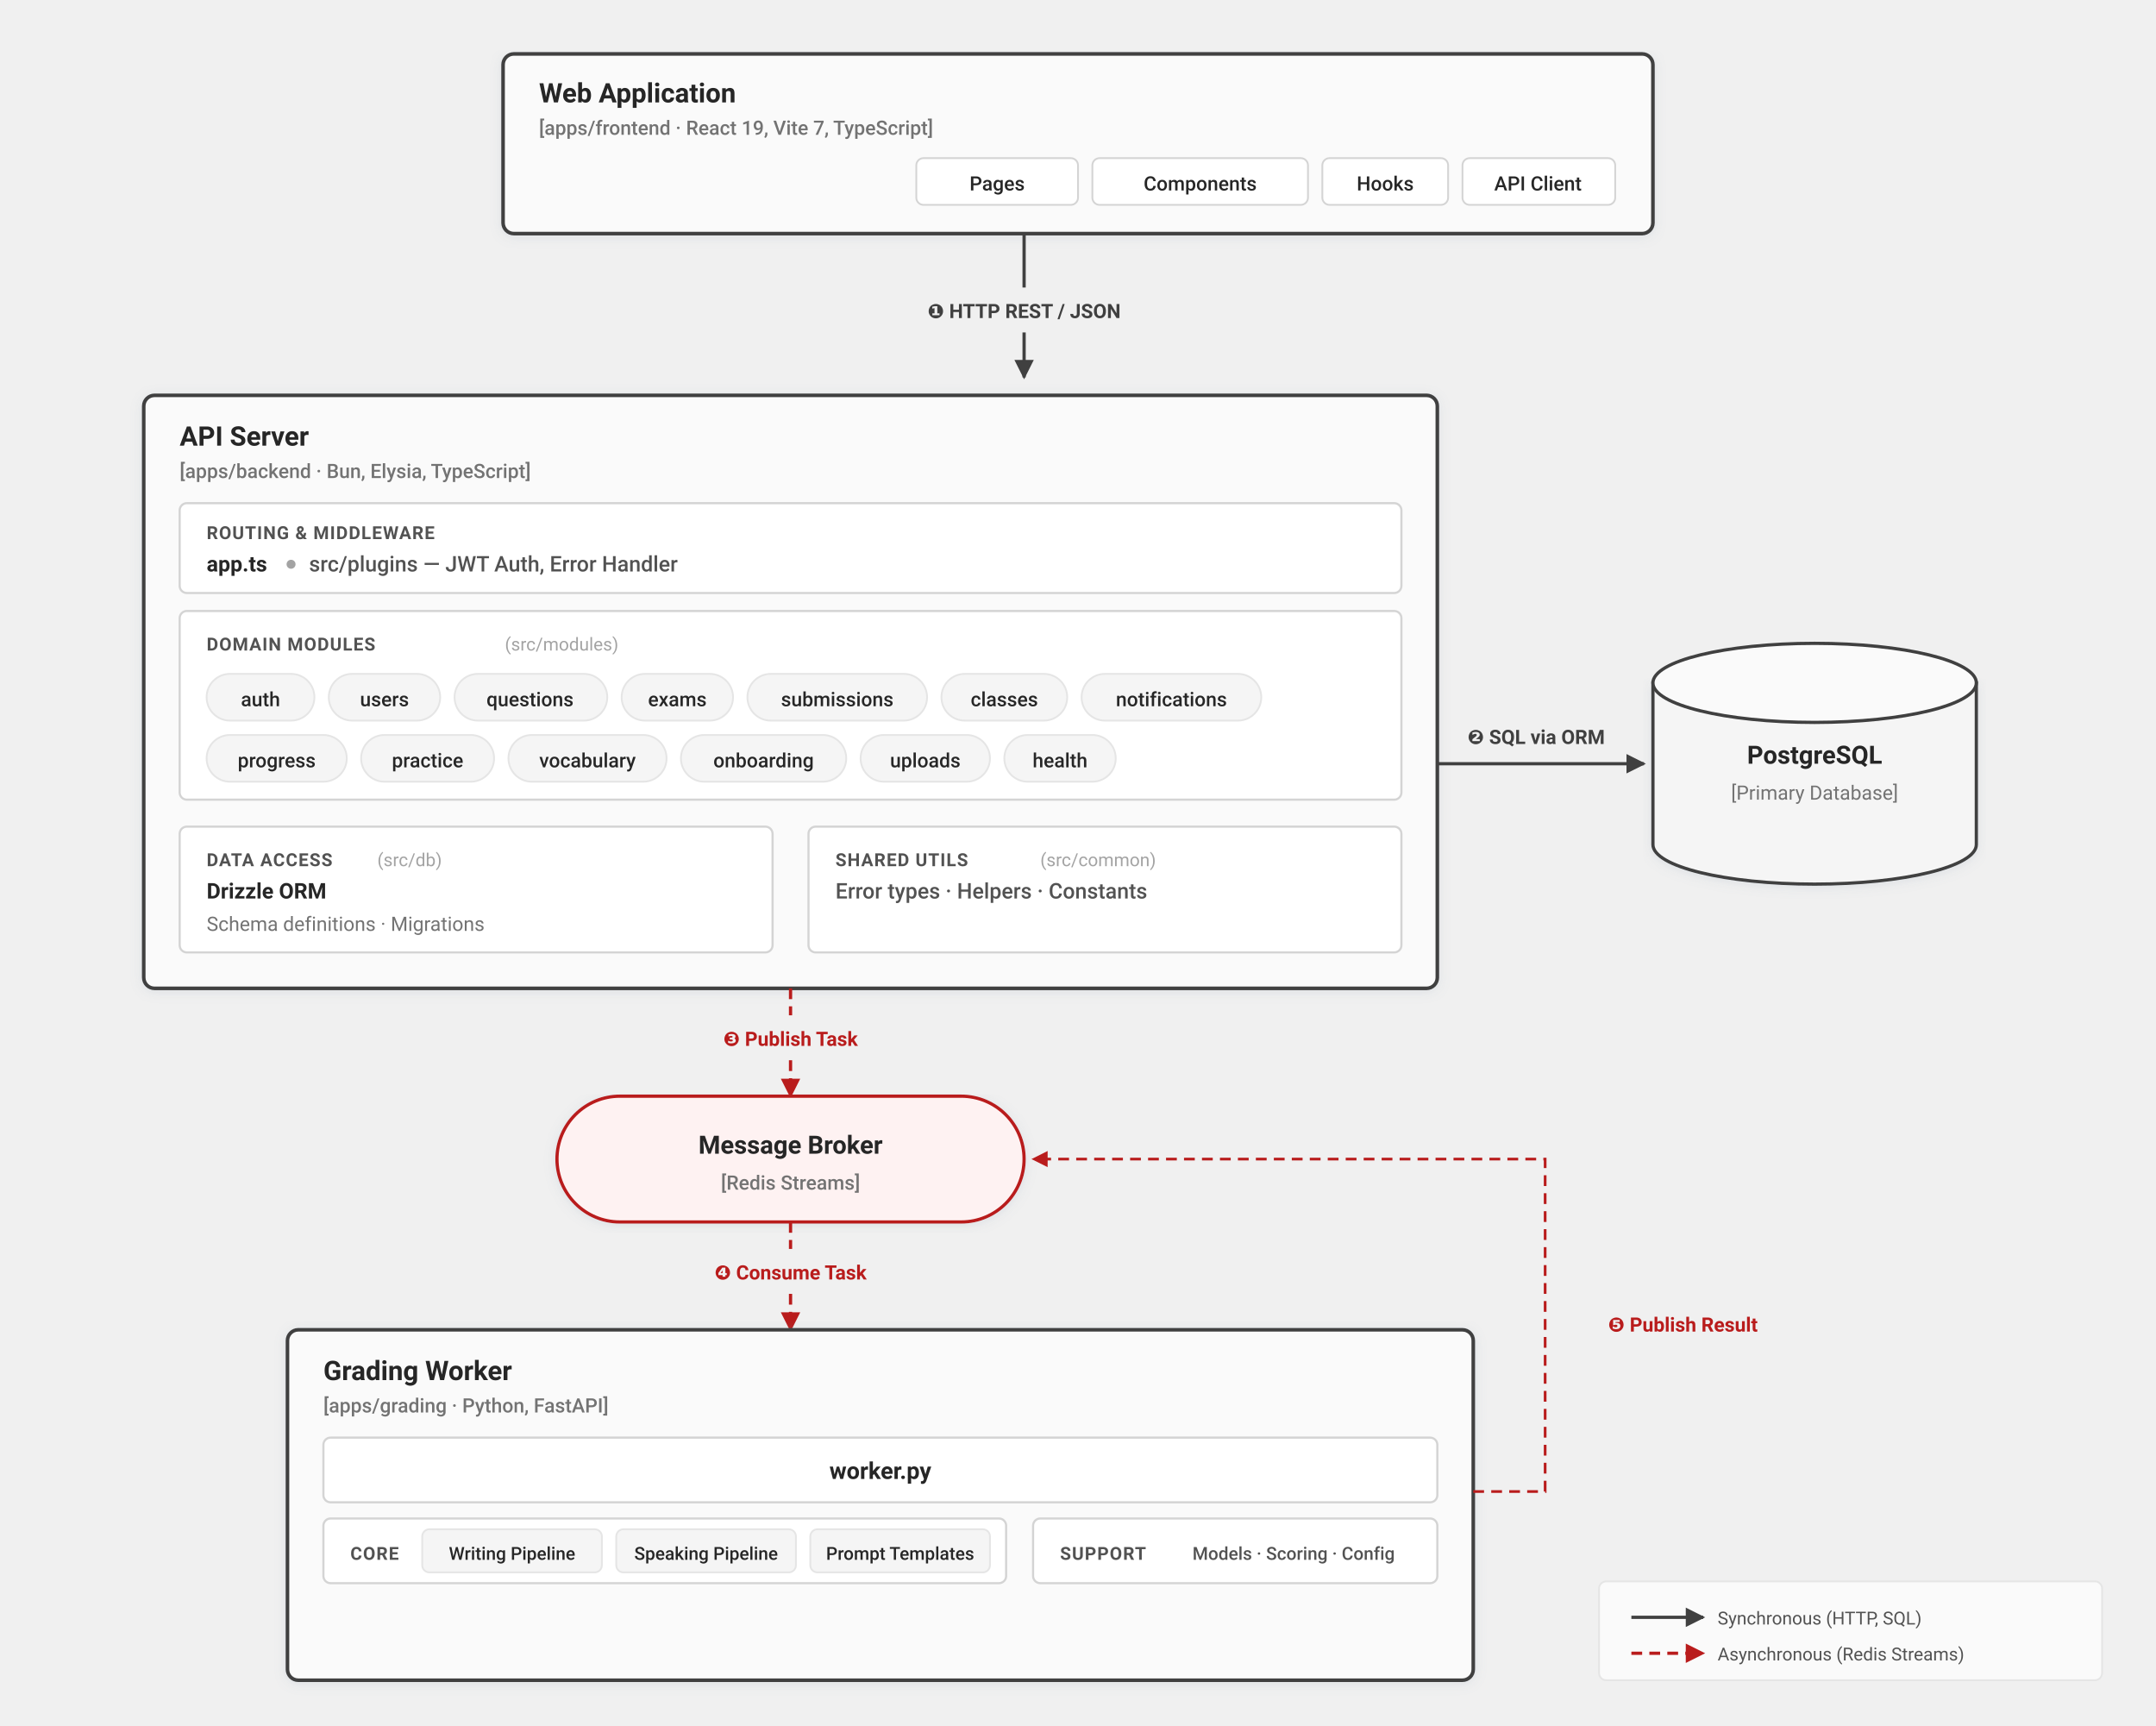
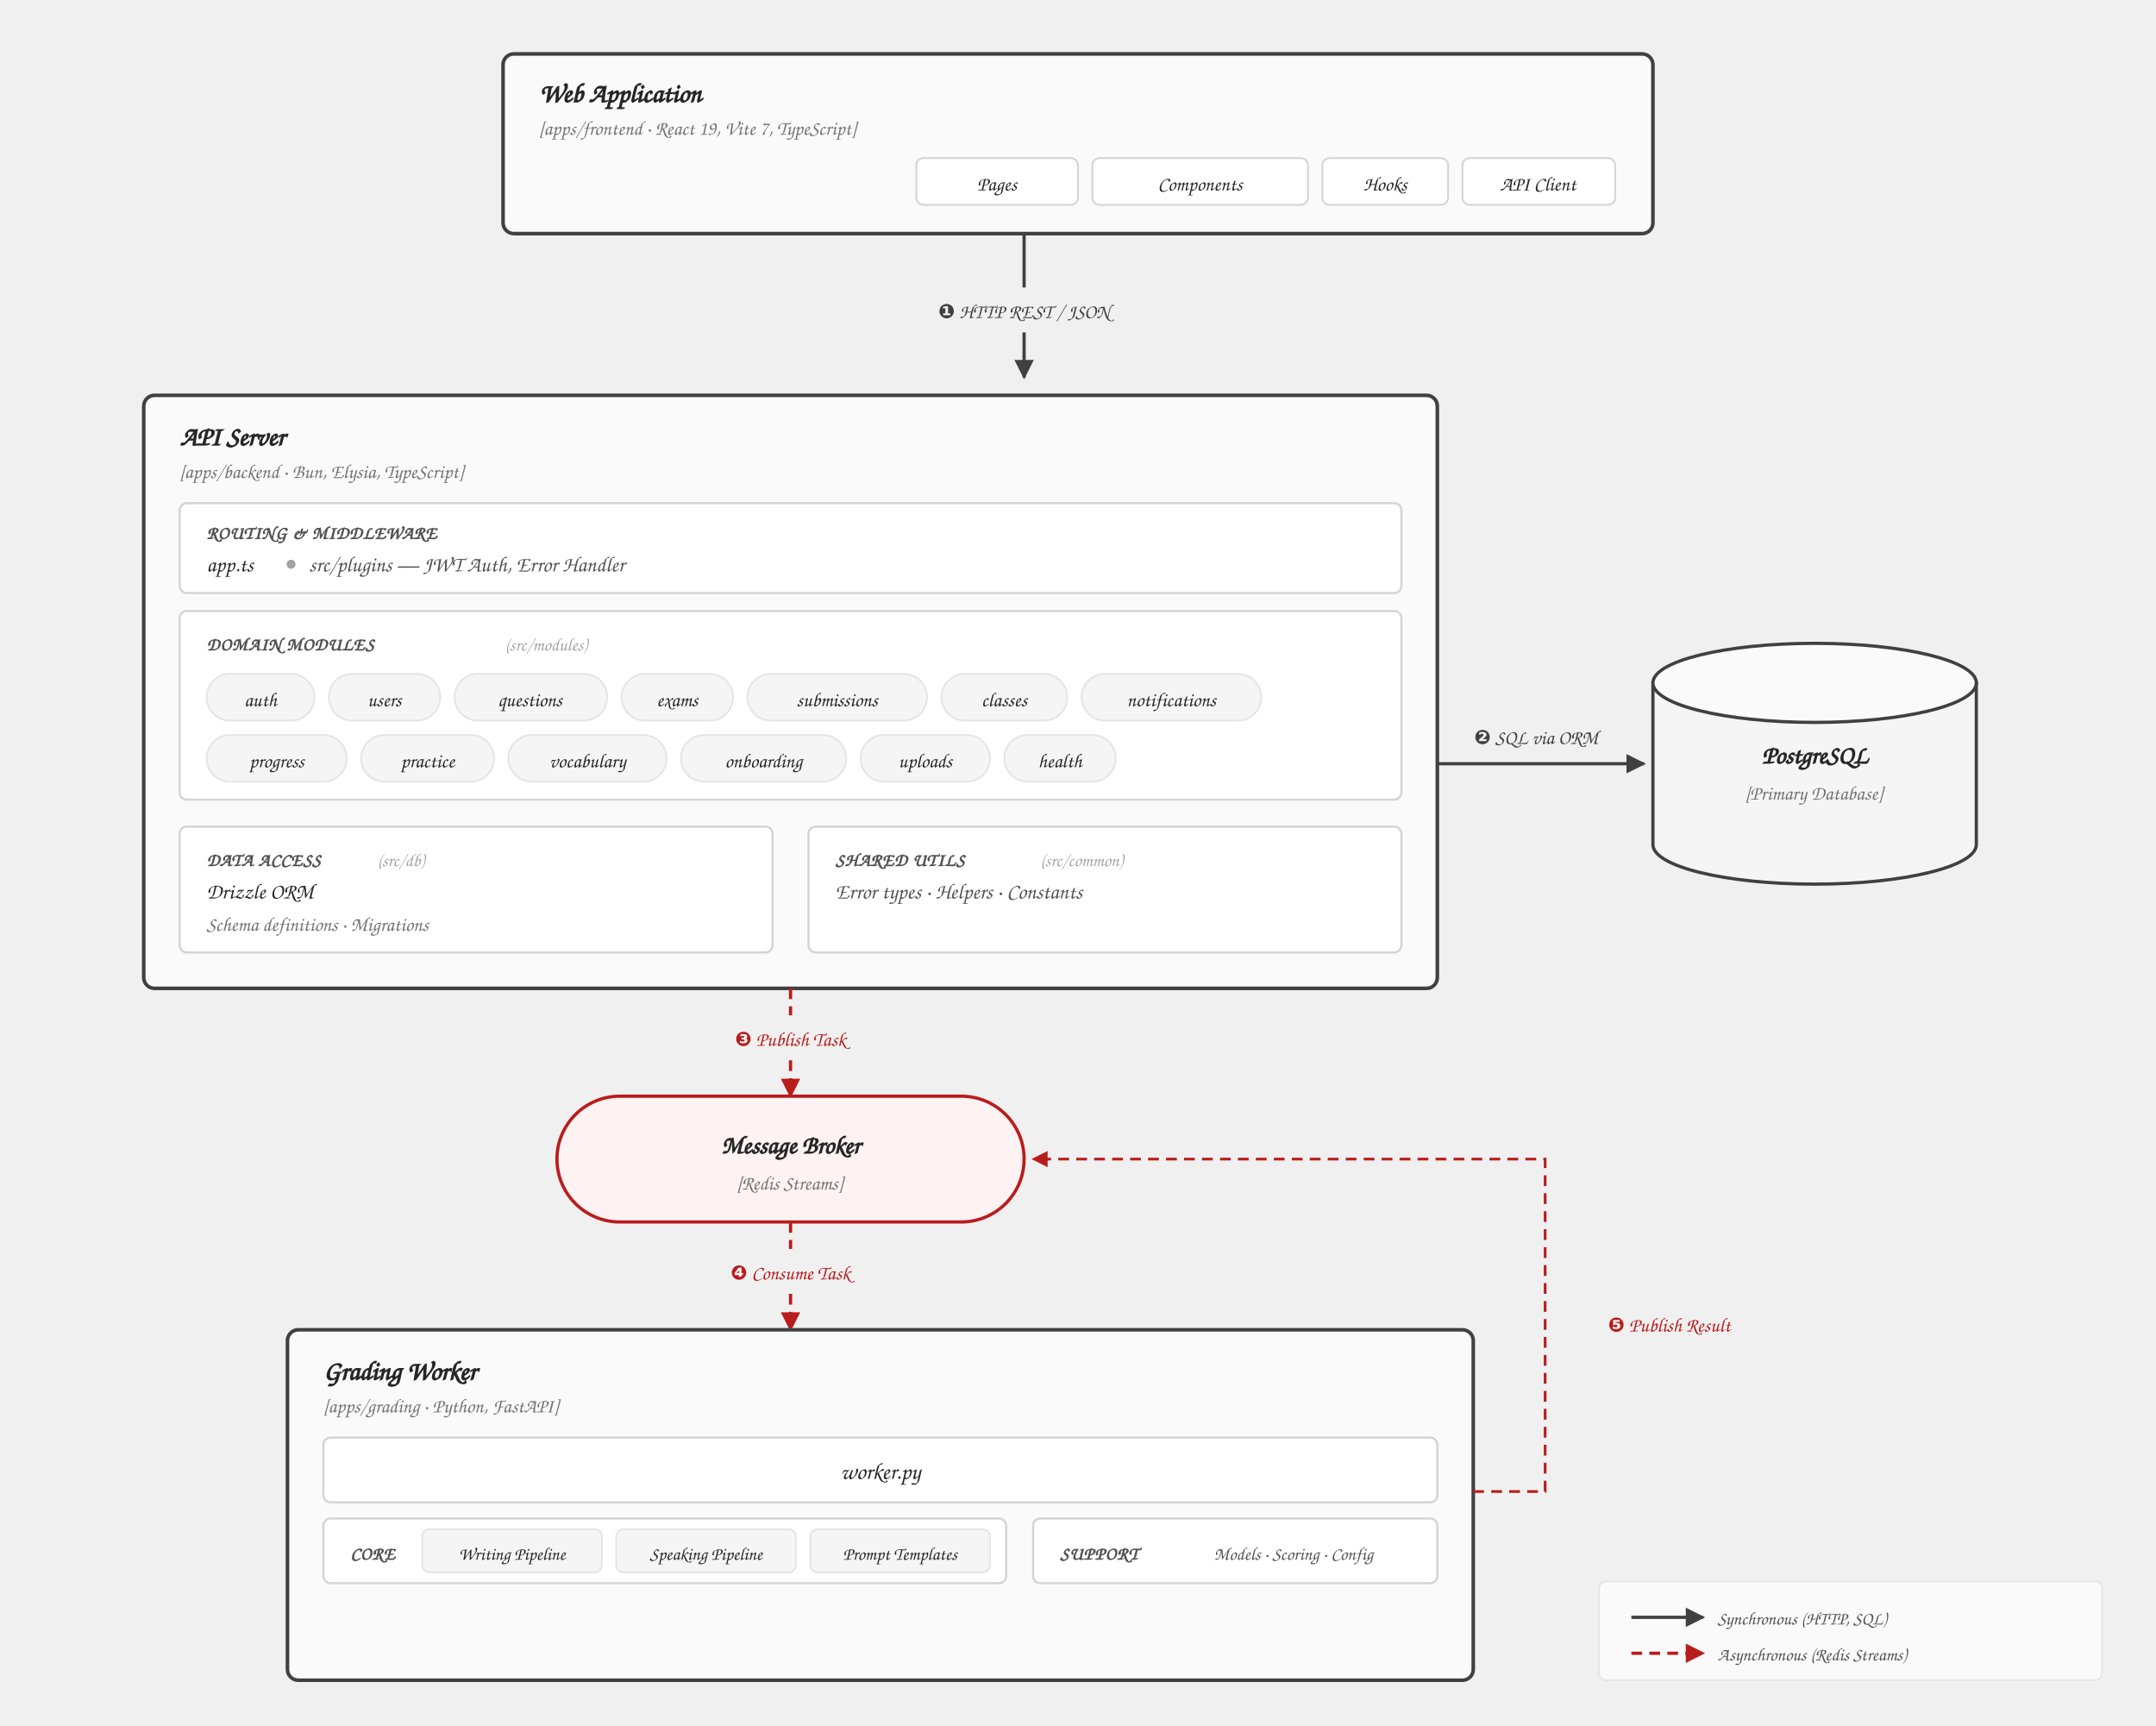
- <svg xmlns="http://www.w3.org/2000/svg" viewBox="0 0 1200 960" width="100%" height="100%" style="background-color: #ffffff; font-family: system-ui, -apple-system, BlinkMacSystemFont, 'Segoe UI', Roboto, sans-serif;">
+ <svg xmlns="http://www.w3.org/2000/svg" viewBox="0 0 1200 960" width="100%" height="100%" style="background-color: #ffffff;">
+   <style>
+     @font-face { font-family: 'Comic Shanns'; src: url('https://excalidraw.nyc3.cdn.digitaloceanspaces.com/oss/fonts/ComicShanns/ComicShanns-Regular-279a7b317d12eb88de06167bd672b4b4.woff2') format('woff2'); }
+     text { font-family: 'Comic Shanns', cursive; }
+   </style>
  <defs>
    <marker id="a-sync" viewBox="0 0 10 10" refX="9" refY="5" markerWidth="6" markerHeight="6" orient="auto">
      <path d="M 0 0 L 10 5 L 0 10 z" fill="#404040" />
    </marker>
    <marker id="a-async" viewBox="0 0 10 10" refX="9" refY="5" markerWidth="6" markerHeight="6" orient="auto">
      <path d="M 0 0 L 10 5 L 0 10 z" fill="#b91c1c" />
    </marker>
-     <filter id="sh" x="-3%" y="-3%" width="106%" height="112%">
-       <feDropShadow dx="0" dy="1" stdDeviation="3" flood-color="#94a3b8" flood-opacity="0.2" />
-     </filter>
  </defs>
-   <rect x="280" y="30" width="640" height="100" rx="6" fill="#fafafa" stroke="#404040" stroke-width="2" filter="url(#sh)" />
+   <rect x="280" y="30" width="640" height="100" rx="6" fill="#fafafa" stroke="#404040" stroke-width="2" />
  <text x="300" y="57" font-weight="700" font-size="15" fill="#262626">Web Application</text>
  <text x="300" y="75" font-size="11" font-weight="500" fill="#737373">[apps/frontend · React 19, Vite 7, TypeScript]</text>
  <rect x="510" y="88" width="90" height="26" rx="4" fill="#ffffff" stroke="#d4d4d4" stroke-width="1" />
  <text x="555" y="106" font-size="11" font-weight="500" fill="#262626" text-anchor="middle">Pages</text>
  <rect x="608" y="88" width="120" height="26" rx="4" fill="#ffffff" stroke="#d4d4d4" stroke-width="1" />
  <text x="668" y="106" font-size="11" font-weight="500" fill="#262626" text-anchor="middle">Components</text>
  <rect x="736" y="88" width="70" height="26" rx="4" fill="#ffffff" stroke="#d4d4d4" stroke-width="1" />
  <text x="771" y="106" font-size="11" font-weight="500" fill="#262626" text-anchor="middle">Hooks</text>
  <rect x="814" y="88" width="85" height="26" rx="4" fill="#ffffff" stroke="#d4d4d4" stroke-width="1" />
  <text x="856" y="106" font-size="11" font-weight="500" fill="#262626" text-anchor="middle">API Client</text>
  <path d="M 570 130 L 570 160" fill="none" stroke="#404040" stroke-width="1.8" />
  <text x="570" y="177" font-size="11" font-weight="600" fill="#404040" text-anchor="middle">❶  HTTP REST / JSON</text>
  <path d="M 570 185 L 570 210" fill="none" stroke="#404040" stroke-width="1.8" marker-end="url(#a-sync)" />
-   <rect x="80" y="220" width="720" height="330" rx="6" fill="#fafafa" stroke="#404040" stroke-width="2" filter="url(#sh)" />
+   <rect x="80" y="220" width="720" height="330" rx="6" fill="#fafafa" stroke="#404040" stroke-width="2" />
  <text x="100" y="248" font-weight="700" font-size="15" fill="#262626">API Server</text>
  <text x="100" y="266" font-size="11" font-weight="500" fill="#737373">[apps/backend · Bun, Elysia, TypeScript]</text>
  <rect x="100" y="280" width="680" height="50" rx="4" fill="#ffffff" stroke="#d4d4d4" stroke-width="1.2" />
  <text x="115" y="300" font-size="10" font-weight="700" fill="#525252" letter-spacing="0.5">ROUTING &amp; MIDDLEWARE</text>
  <text x="115" y="318" font-size="12" font-weight="600" fill="#262626">app.ts</text>
  <circle cx="162" cy="314" r="2.5" fill="#a3a3a3" />
  <text x="172" y="318" font-size="12" font-weight="500" fill="#525252">src/plugins — JWT Auth, Error Handler</text>
  <rect x="100" y="340" width="680" height="105" rx="4" fill="#ffffff" stroke="#d4d4d4" stroke-width="1.2" />
  <text x="115" y="362" font-size="10" font-weight="700" fill="#525252" letter-spacing="0.5">DOMAIN MODULES</text>
  <text x="281" y="362" font-size="10" font-weight="400" fill="#a3a3a3">(src/modules)</text>
  <rect x="115" y="375" width="60" height="26" rx="13" fill="#f5f5f5" stroke="#e5e5e5" />
  <text x="145" y="393" font-size="11" font-weight="500" fill="#262626" text-anchor="middle">auth</text>
  <rect x="183" y="375" width="62" height="26" rx="13" fill="#f5f5f5" stroke="#e5e5e5" />
  <text x="214" y="393" font-size="11" font-weight="500" fill="#262626" text-anchor="middle">users</text>
  <rect x="253" y="375" width="85" height="26" rx="13" fill="#f5f5f5" stroke="#e5e5e5" />
  <text x="295" y="393" font-size="11" font-weight="500" fill="#262626" text-anchor="middle">questions</text>
  <rect x="346" y="375" width="62" height="26" rx="13" fill="#f5f5f5" stroke="#e5e5e5" />
  <text x="377" y="393" font-size="11" font-weight="500" fill="#262626" text-anchor="middle">exams</text>
  <rect x="416" y="375" width="100" height="26" rx="13" fill="#f5f5f5" stroke="#e5e5e5" />
  <text x="466" y="393" font-size="11" font-weight="500" fill="#262626" text-anchor="middle">submissions</text>
  <rect x="524" y="375" width="70" height="26" rx="13" fill="#f5f5f5" stroke="#e5e5e5" />
  <text x="559" y="393" font-size="11" font-weight="500" fill="#262626" text-anchor="middle">classes</text>
  <rect x="602" y="375" width="100" height="26" rx="13" fill="#f5f5f5" stroke="#e5e5e5" />
  <text x="652" y="393" font-size="11" font-weight="500" fill="#262626" text-anchor="middle">notifications</text>
  <rect x="115" y="409" width="78" height="26" rx="13" fill="#f5f5f5" stroke="#e5e5e5" />
  <text x="154" y="427" font-size="11" font-weight="500" fill="#262626" text-anchor="middle">progress</text>
  <rect x="201" y="409" width="74" height="26" rx="13" fill="#f5f5f5" stroke="#e5e5e5" />
  <text x="238" y="427" font-size="11" font-weight="500" fill="#262626" text-anchor="middle">practice</text>
  <rect x="283" y="409" width="88" height="26" rx="13" fill="#f5f5f5" stroke="#e5e5e5" />
  <text x="327" y="427" font-size="11" font-weight="500" fill="#262626" text-anchor="middle">vocabulary</text>
  <rect x="379" y="409" width="92" height="26" rx="13" fill="#f5f5f5" stroke="#e5e5e5" />
  <text x="425" y="427" font-size="11" font-weight="500" fill="#262626" text-anchor="middle">onboarding</text>
  <rect x="479" y="409" width="72" height="26" rx="13" fill="#f5f5f5" stroke="#e5e5e5" />
  <text x="515" y="427" font-size="11" font-weight="500" fill="#262626" text-anchor="middle">uploads</text>
  <rect x="559" y="409" width="62" height="26" rx="13" fill="#f5f5f5" stroke="#e5e5e5" />
  <text x="590" y="427" font-size="11" font-weight="500" fill="#262626" text-anchor="middle">health</text>
  <rect x="100" y="460" width="330" height="70" rx="4" fill="#ffffff" stroke="#d4d4d4" stroke-width="1.2" />
  <text x="115" y="482" font-size="10" font-weight="700" fill="#525252" letter-spacing="0.5">DATA ACCESS</text>
  <text x="210" y="482" font-size="10" font-weight="400" fill="#a3a3a3">(src/db)</text>
  <text x="115" y="500" font-size="12" font-weight="600" fill="#262626">Drizzle ORM</text>
  <text x="115" y="518" font-size="11" font-weight="400" fill="#737373">Schema definitions · Migrations</text>
  <rect x="450" y="460" width="330" height="70" rx="4" fill="#ffffff" stroke="#d4d4d4" stroke-width="1.2" />
  <text x="465" y="482" font-size="10" font-weight="700" fill="#525252" letter-spacing="0.5">SHARED UTILS</text>
  <text x="579" y="482" font-size="10" font-weight="400" fill="#a3a3a3">(src/common)</text>
  <text x="465" y="500" font-size="12" font-weight="500" fill="#525252">Error types · Helpers · Constants</text>
-   <path d="M 920 380 L 920 470 A 90 22 0 0 0 1100 470 L 1100 380 Z" fill="#f5f5f5" stroke="#404040" stroke-width="1.8" filter="url(#sh)" />
+   <path d="M 920 380 L 920 470 A 90 22 0 0 0 1100 470 L 1100 380 Z" fill="#f5f5f5" stroke="#404040" stroke-width="1.8" />
  <ellipse cx="1010" cy="380" rx="90" ry="22" fill="#fafafa" stroke="#404040" stroke-width="1.8" />
  <text x="1010" y="425" font-size="14" font-weight="700" fill="#262626" text-anchor="middle">PostgreSQL</text>
  <text x="1010" y="445" font-size="11" font-weight="400" fill="#737373" text-anchor="middle">[Primary Database]</text>
  <path d="M 800 425 L 915 425" fill="none" stroke="#404040" stroke-width="1.8" marker-end="url(#a-sync)" />
  <text x="855" y="414" font-size="11" font-weight="600" fill="#404040" text-anchor="middle">❷  SQL via ORM</text>
  <path d="M 440 550 L 440 565" fill="none" stroke="#b91c1c" stroke-width="1.8" stroke-dasharray="6 4" />
  <text x="440" y="582" font-size="11" font-weight="600" fill="#b91c1c" text-anchor="middle">❸  Publish Task</text>
  <path d="M 440 590 L 440 610" fill="none" stroke="#b91c1c" stroke-width="1.8" stroke-dasharray="6 4" marker-end="url(#a-async)" />
-   <rect x="310" y="610" width="260" height="70" rx="35" fill="#fef2f2" stroke="#b91c1c" stroke-width="1.8" filter="url(#sh)" />
+   <rect x="310" y="610" width="260" height="70" rx="35" fill="#fef2f2" stroke="#b91c1c" stroke-width="1.8" />
  <text x="440" y="642" font-weight="700" font-size="14" fill="#262626" text-anchor="middle">Message Broker</text>
  <text x="440" y="662" font-size="11" font-weight="500" fill="#737373" text-anchor="middle">[Redis Streams]</text>
  <path d="M 440 680 L 440 695" fill="none" stroke="#b91c1c" stroke-width="1.8" stroke-dasharray="6 4" />
  <text x="440" y="712" font-size="11" font-weight="600" fill="#b91c1c" text-anchor="middle">❹  Consume Task</text>
  <path d="M 440 720 L 440 740" fill="none" stroke="#b91c1c" stroke-width="1.8" stroke-dasharray="6 4" marker-end="url(#a-async)" />
-   <rect x="160" y="740" width="660" height="195" rx="6" fill="#fafafa" stroke="#404040" stroke-width="2" filter="url(#sh)" />
+   <rect x="160" y="740" width="660" height="195" rx="6" fill="#fafafa" stroke="#404040" stroke-width="2" />
  <text x="180" y="768" font-weight="700" font-size="15" fill="#262626">Grading Worker</text>
  <text x="180" y="786" font-size="11" font-weight="500" fill="#737373">[apps/grading · Python, FastAPI]</text>
  <rect x="180" y="800" width="620" height="36" rx="4" fill="#ffffff" stroke="#d4d4d4" stroke-width="1.2" />
  <text x="490" y="823" font-size="13" font-weight="600" fill="#262626" text-anchor="middle">worker.py</text>
  <rect x="180" y="845" width="380" height="36" rx="4" fill="#ffffff" stroke="#d4d4d4" stroke-width="1.2" />
  <text x="195" y="868" font-size="10" font-weight="700" fill="#525252" letter-spacing="0.5">CORE</text>
  <rect x="235" y="851" width="100" height="24" rx="4" fill="#f5f5f5" stroke="#e5e5e5" />
  <text x="285" y="868" font-size="10" font-weight="500" fill="#262626" text-anchor="middle">Writing Pipeline</text>
  <rect x="343" y="851" width="100" height="24" rx="4" fill="#f5f5f5" stroke="#e5e5e5" />
  <text x="393" y="868" font-size="10" font-weight="500" fill="#262626" text-anchor="middle">Speaking Pipeline</text>
  <rect x="451" y="851" width="100" height="24" rx="4" fill="#f5f5f5" stroke="#e5e5e5" />
  <text x="501" y="868" font-size="10" font-weight="500" fill="#262626" text-anchor="middle">Prompt Templates</text>
  <rect x="575" y="845" width="225" height="36" rx="4" fill="#ffffff" stroke="#d4d4d4" stroke-width="1.2" />
  <text x="590" y="868" font-size="10" font-weight="700" fill="#525252" letter-spacing="0.5">SUPPORT</text>
  <text x="720" y="868" font-size="10" font-weight="500" fill="#525252" text-anchor="middle">Models · Scoring · Config</text>
  <path d="M 820 830 L 860 830 L 860 645 L 575 645" fill="none" stroke="#b91c1c" stroke-width="1.5" stroke-dasharray="6 4" marker-end="url(#a-async)" />
  <text x="895" y="741" font-size="11" font-weight="600" fill="#b91c1c">❺  Publish Result</text>
  <rect x="890" y="880" width="280" height="55" rx="4" fill="#fafafa" stroke="#e5e5e5" stroke-width="1" />
  <line x1="908" y1="900" x2="948" y2="900" stroke="#404040" stroke-width="1.8" marker-end="url(#a-sync)" />
  <text x="956" y="904" font-size="10" fill="#525252">Synchronous (HTTP, SQL)</text>
  <line x1="908" y1="920" x2="948" y2="920" stroke="#b91c1c" stroke-width="1.8" stroke-dasharray="6 4" marker-end="url(#a-async)" />
  <text x="956" y="924" font-size="10" fill="#525252">Asynchronous (Redis Streams)</text>
</svg>
